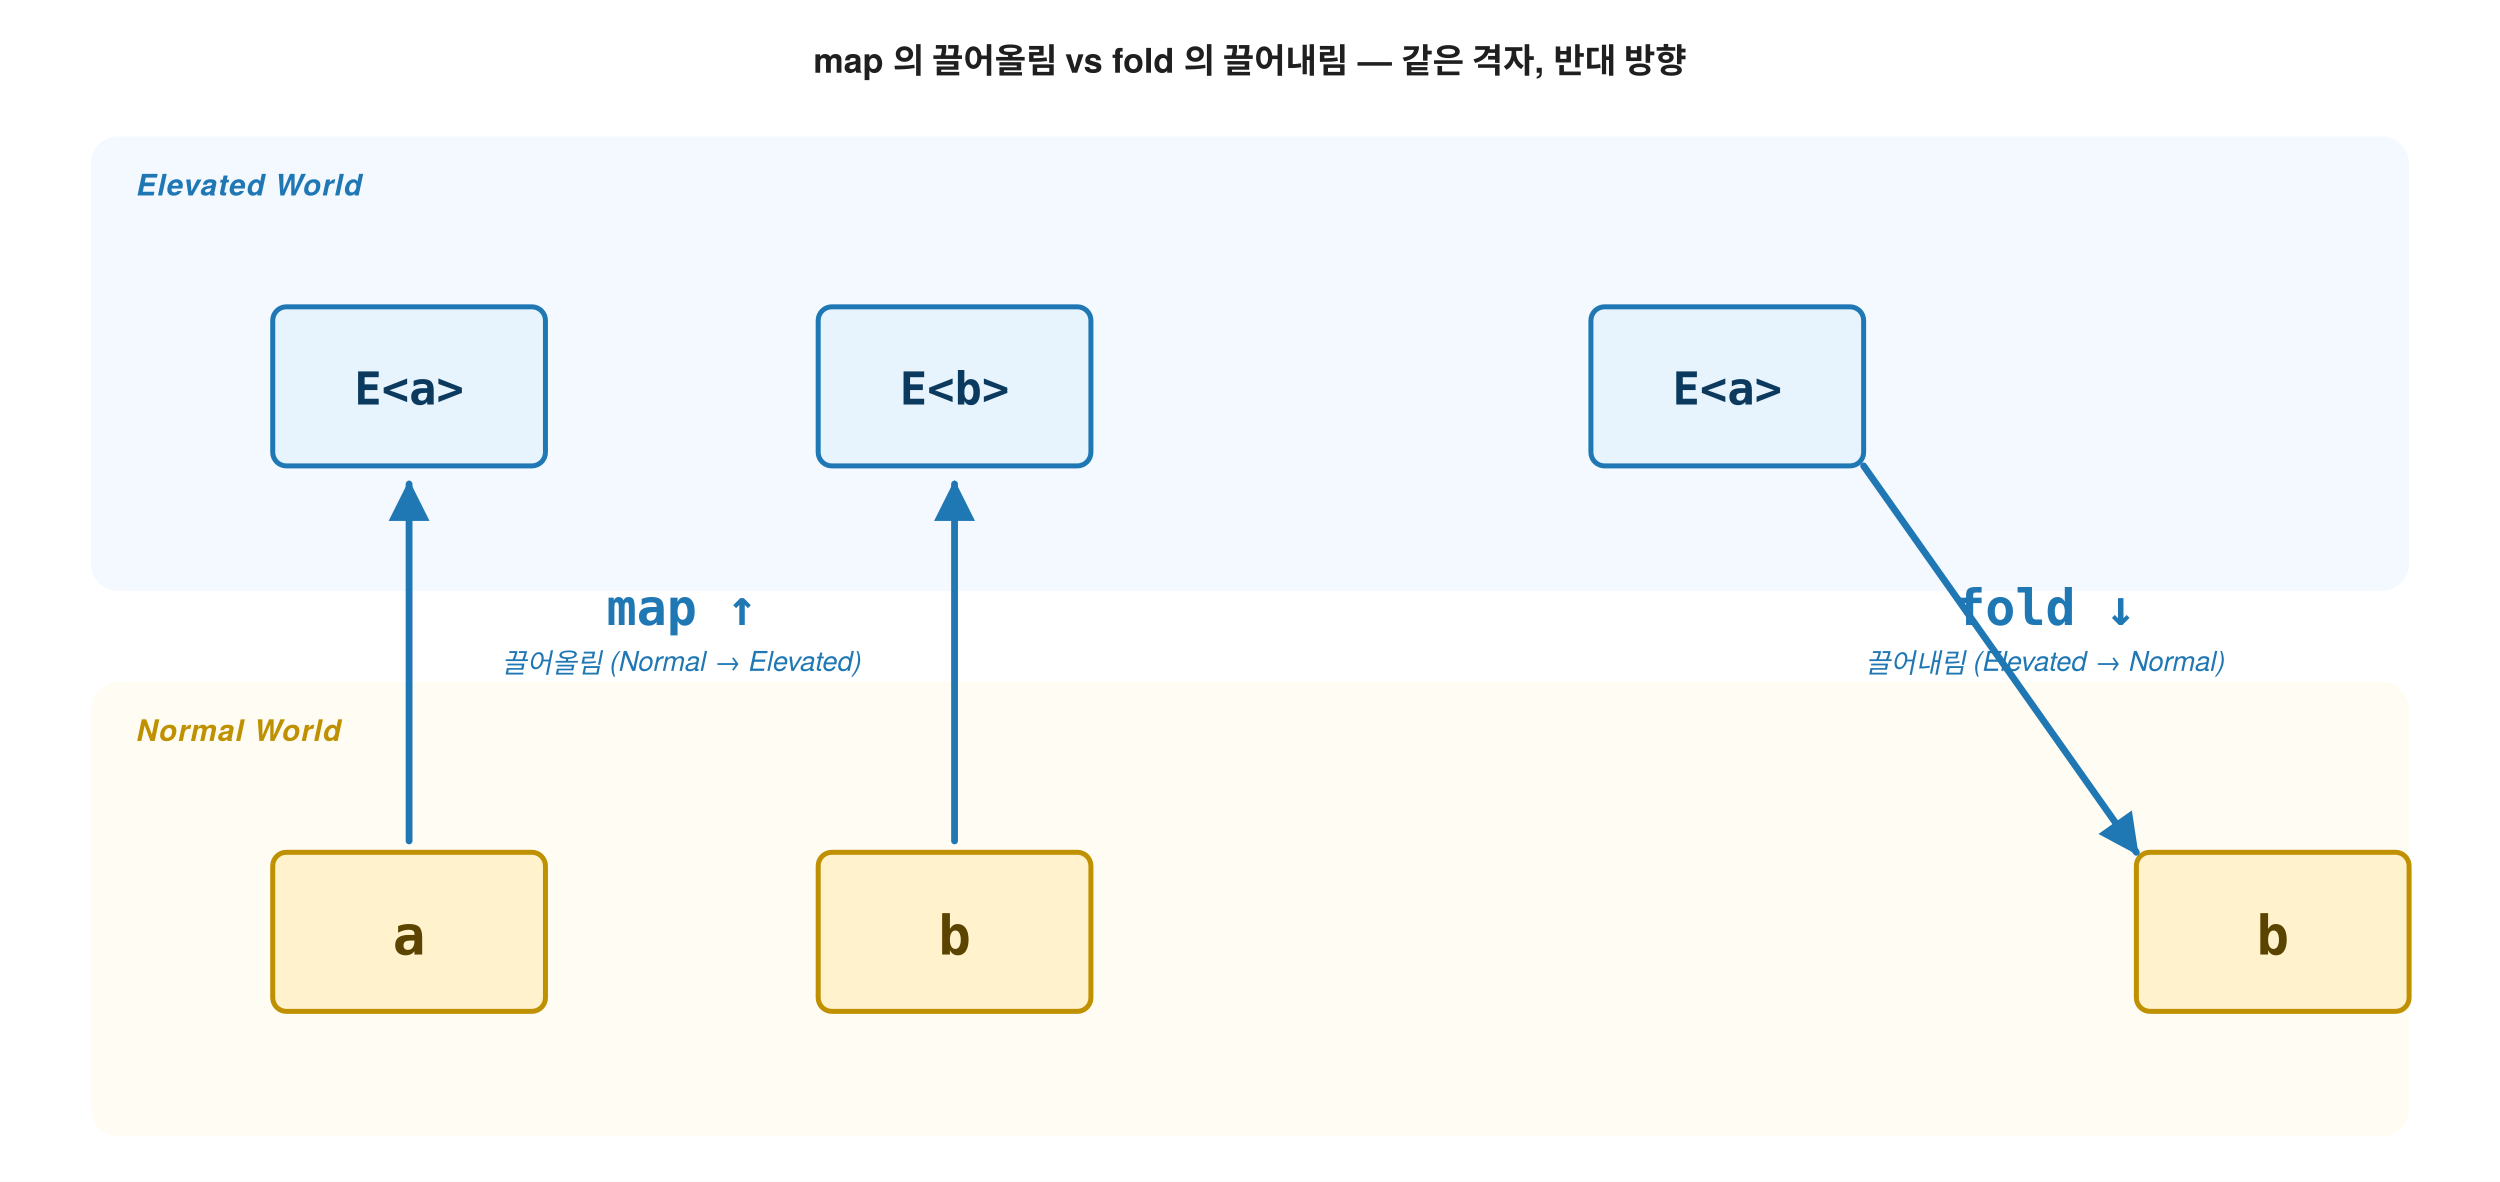
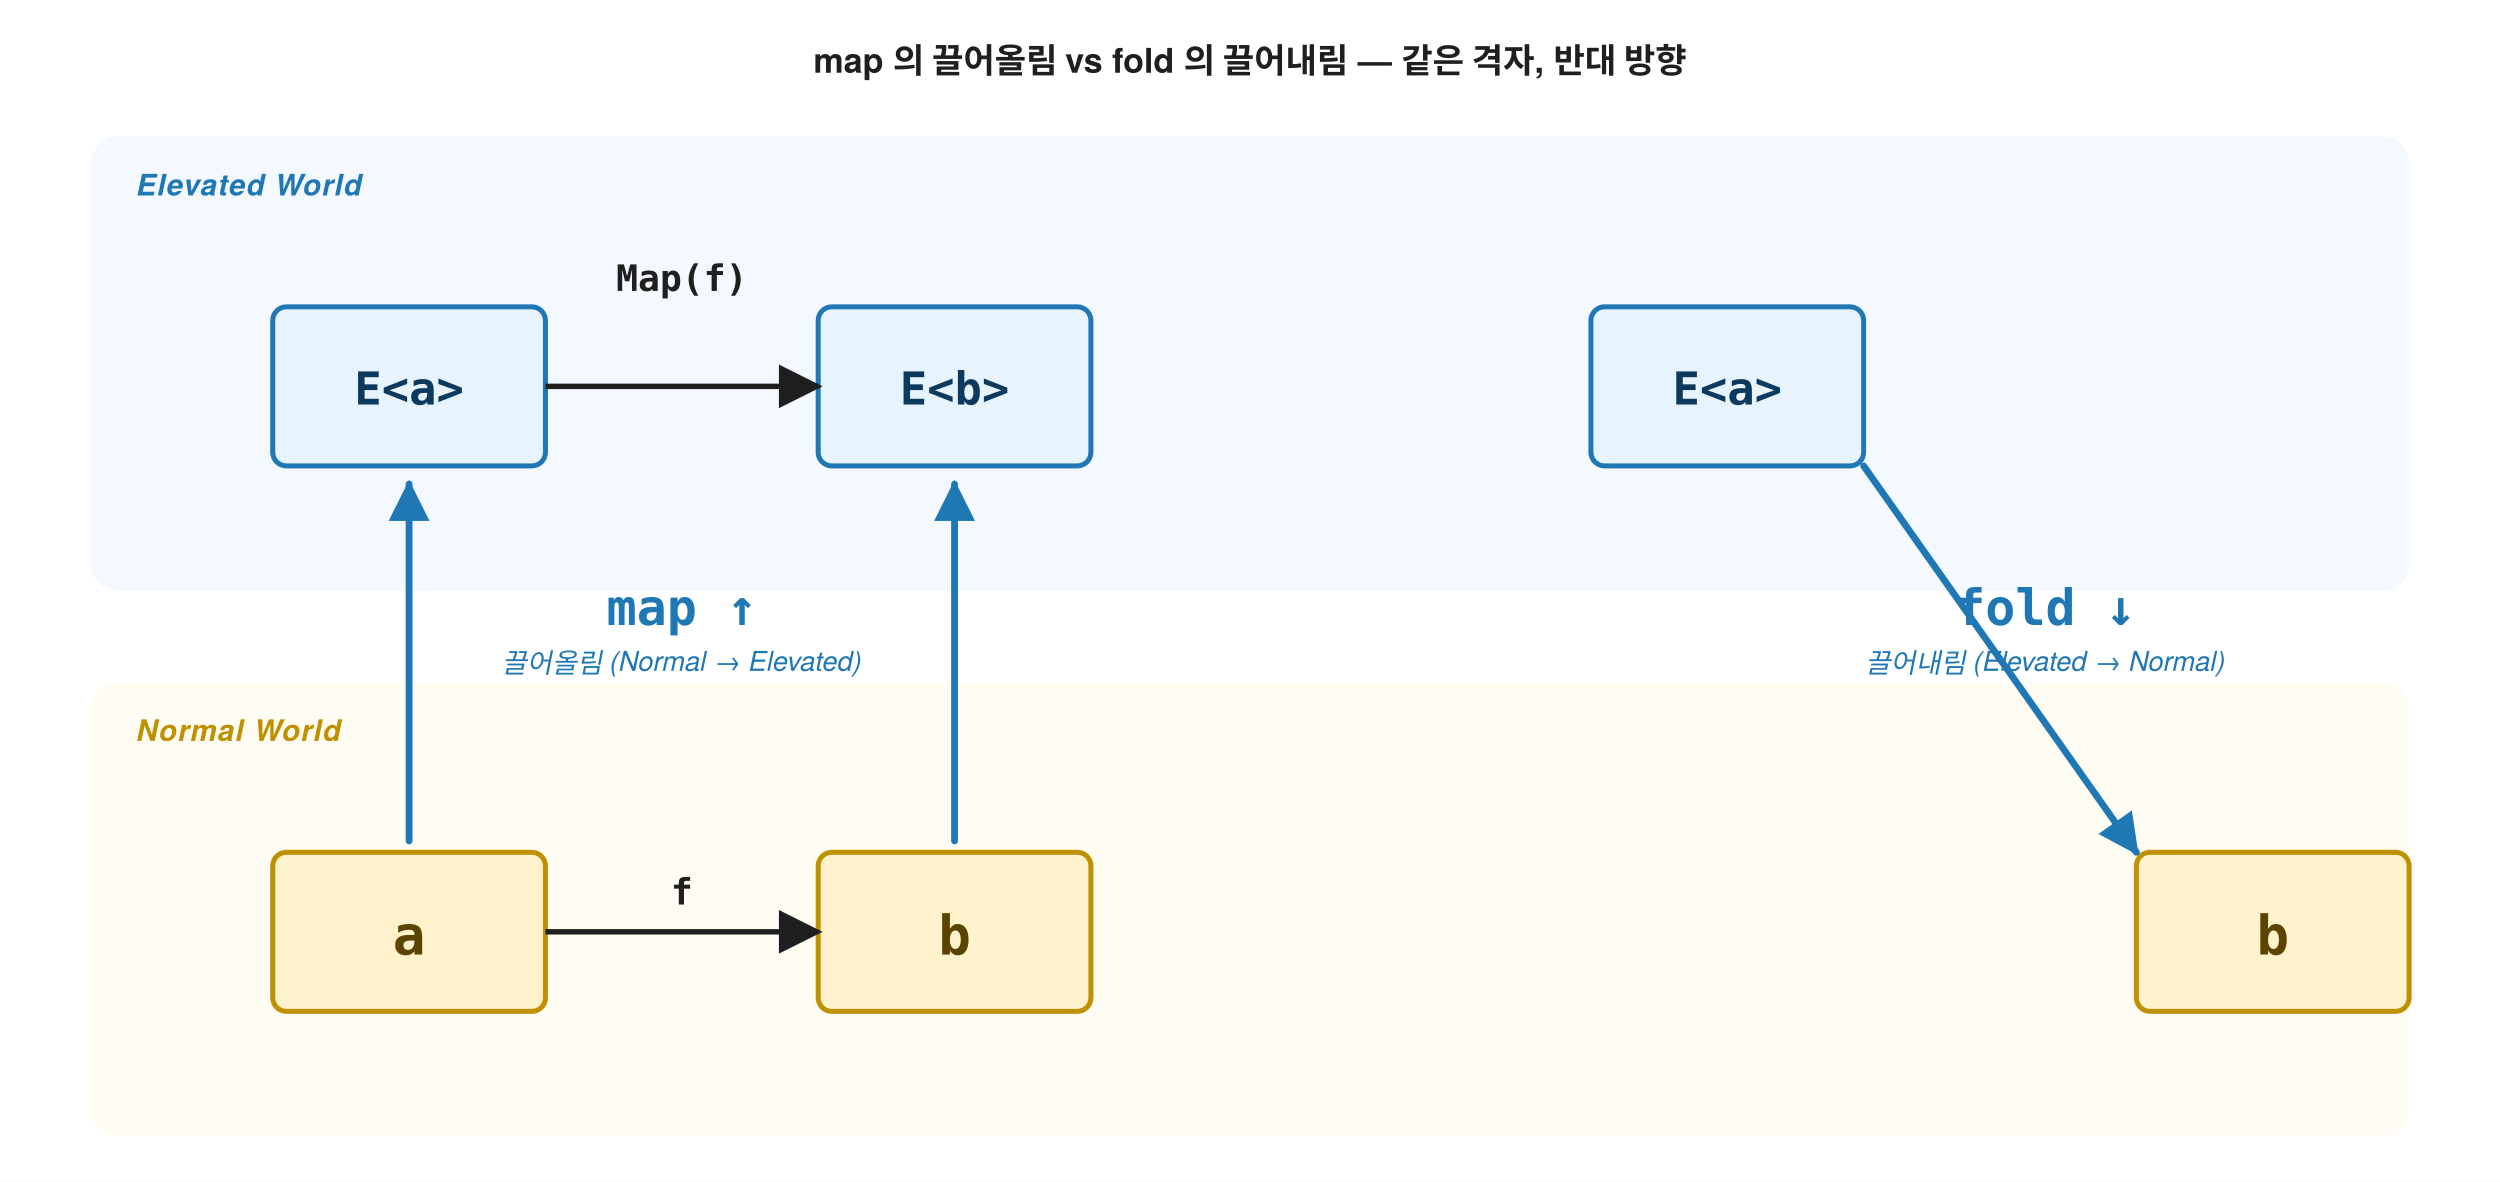
<svg xmlns="http://www.w3.org/2000/svg" viewBox="0 0 1100 520" font-family="'Helvetica Neue', 'Noto Sans KR', sans-serif">
  <defs>
    <marker id="arrow-lift-up" viewBox="0 0 10 10" refX="9" refY="5" markerWidth="6" markerHeight="6" orient="auto-start-reverse">
      <path d="M0,0 L10,5 L0,10 z" fill="#1f77b4" />
+     </marker>
+     <marker id="arrow-fn" viewBox="0 0 10 10" refX="9" refY="5" markerWidth="8" markerHeight="8" orient="auto-start-reverse">
+       <path d="M0,0 L10,5 L0,10 z" fill="#1f1f1f" />
    </marker>
  </defs>
  <rect width="1100" height="520" fill="#ffffff" />
  <text x="550" y="32" font-size="15" fill="#1f1f1f" text-anchor="middle" font-weight="bold">map 의 끌어올림 vs fold 의 끌어내림 — 같은 격자, 반대 방향</text>
  <rect x="40" y="60" width="1020" height="200" fill="#f4f9ff" stroke="none" rx="12" />
  <text x="60" y="86" font-size="13" fill="#1f77b4" font-style="italic" font-weight="bold" letter-spacing="0.5">Elevated World</text>
  <rect x="120" y="135" width="120" height="70" fill="#e8f4fd" stroke="#1f77b4" stroke-width="2.2" rx="6" />
  <text x="180" y="178" font-size="20" fill="#0c3a5e" text-anchor="middle" font-family="'Consolas', monospace" font-weight="bold">E&lt;a&gt;</text>
  <rect x="360" y="135" width="120" height="70" fill="#e8f4fd" stroke="#1f77b4" stroke-width="2.2" rx="6" />
  <text x="420" y="178" font-size="20" fill="#0c3a5e" text-anchor="middle" font-family="'Consolas', monospace" font-weight="bold">E&lt;b&gt;</text>
+   <line x1="240" y1="170" x2="360" y2="170" stroke="#1f1f1f" stroke-width="2.4" marker-end="url(#arrow-fn)" />
+   <text x="300" y="128" font-size="16" fill="#1f1f1f" text-anchor="middle" font-family="'Consolas', monospace" font-weight="bold">Map(f)</text>
  <rect x="700" y="135" width="120" height="70" fill="#e8f4fd" stroke="#1f77b4" stroke-width="2.2" rx="6" />
  <text x="760" y="178" font-size="20" fill="#0c3a5e" text-anchor="middle" font-family="'Consolas', monospace" font-weight="bold">E&lt;a&gt;</text>
  <rect x="40" y="300" width="1020" height="200" fill="#fffdf3" stroke="none" rx="12" />
  <text x="60" y="326" font-size="13" fill="#bf9000" font-style="italic" font-weight="bold" letter-spacing="0.5">Normal World</text>
  <rect x="120" y="375" width="120" height="70" fill="#fff2cc" stroke="#bf9000" stroke-width="2.2" rx="6" />
  <text x="180" y="420" font-size="24" fill="#5a4400" text-anchor="middle" font-family="'Consolas', monospace" font-weight="bold">a</text>
  <rect x="360" y="375" width="120" height="70" fill="#fff2cc" stroke="#bf9000" stroke-width="2.2" rx="6" />
  <text x="420" y="420" font-size="24" fill="#5a4400" text-anchor="middle" font-family="'Consolas', monospace" font-weight="bold">b</text>
+   <line x1="240" y1="410" x2="360" y2="410" stroke="#1f1f1f" stroke-width="2.4" marker-end="url(#arrow-fn)" />
+   <text x="300" y="398" font-size="16" fill="#1f1f1f" text-anchor="middle" font-family="'Consolas', monospace" font-weight="bold">f</text>
  <rect x="940" y="375" width="120" height="70" fill="#fff2cc" stroke="#bf9000" stroke-width="2.2" rx="6" />
  <text x="1000" y="420" font-size="24" fill="#5a4400" text-anchor="middle" font-family="'Consolas', monospace" font-weight="bold">b</text>
  <line x1="180" y1="370" x2="180" y2="213" stroke="#1f77b4" stroke-width="3" stroke-linecap="round" marker-end="url(#arrow-lift-up)" />
  <line x1="420" y1="370" x2="420" y2="213" stroke="#1f77b4" stroke-width="3" stroke-linecap="round" marker-end="url(#arrow-lift-up)" />
  <text x="300" y="275" font-size="22" fill="#1f77b4" text-anchor="middle" font-weight="bold" font-family="'Consolas', monospace">map ↑</text>
  <text x="300" y="296" font-size="12" fill="#1f77b4" text-anchor="middle" font-style="italic">끌어올림 (Normal → Elevated)</text>
  <line x1="820" y1="205" x2="940" y2="375" stroke="#1f77b4" stroke-width="3" stroke-linecap="round" marker-end="url(#arrow-lift-up)" />
  <text x="900" y="275" font-size="22" fill="#1f77b4" text-anchor="middle" font-weight="bold" font-family="'Consolas', monospace">fold ↓</text>
  <text x="900" y="296" font-size="12" fill="#1f77b4" text-anchor="middle" font-style="italic">끌어내림 (Elevated → Normal)</text>
</svg>
